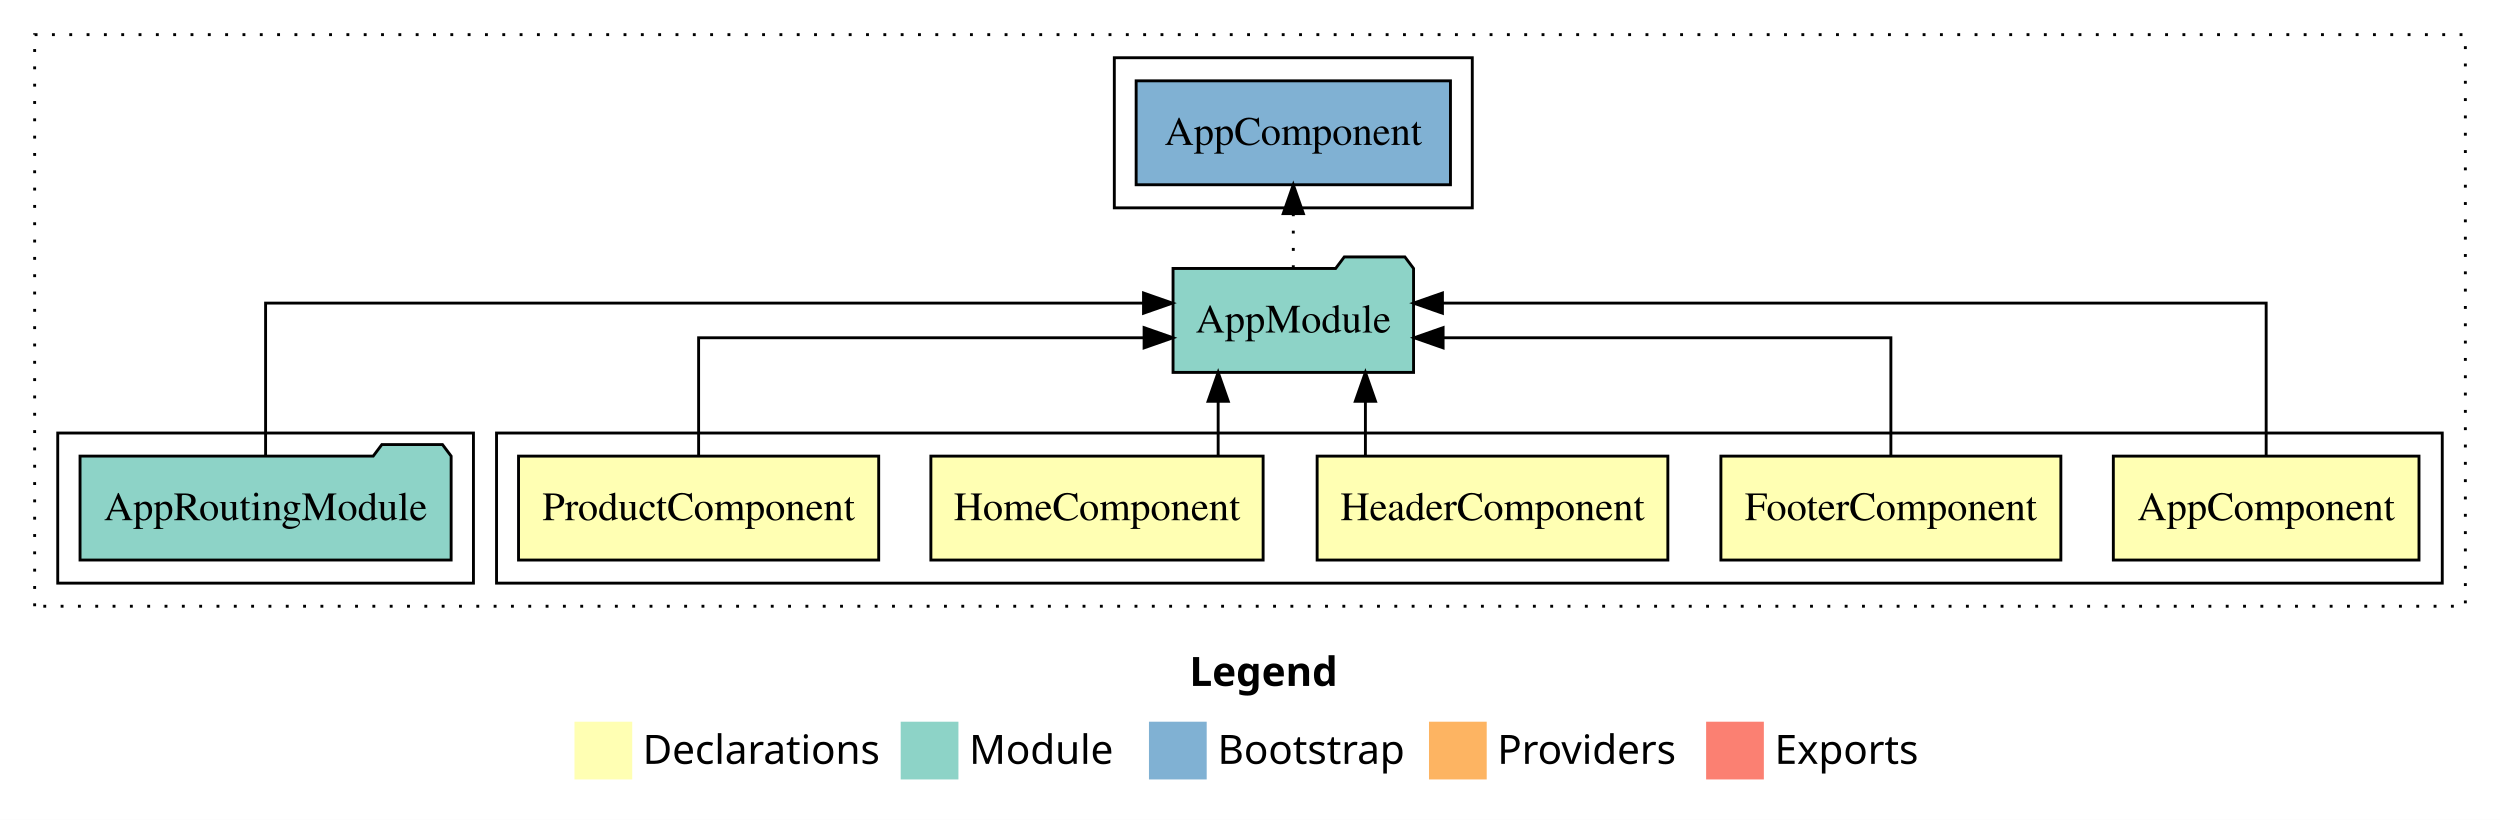
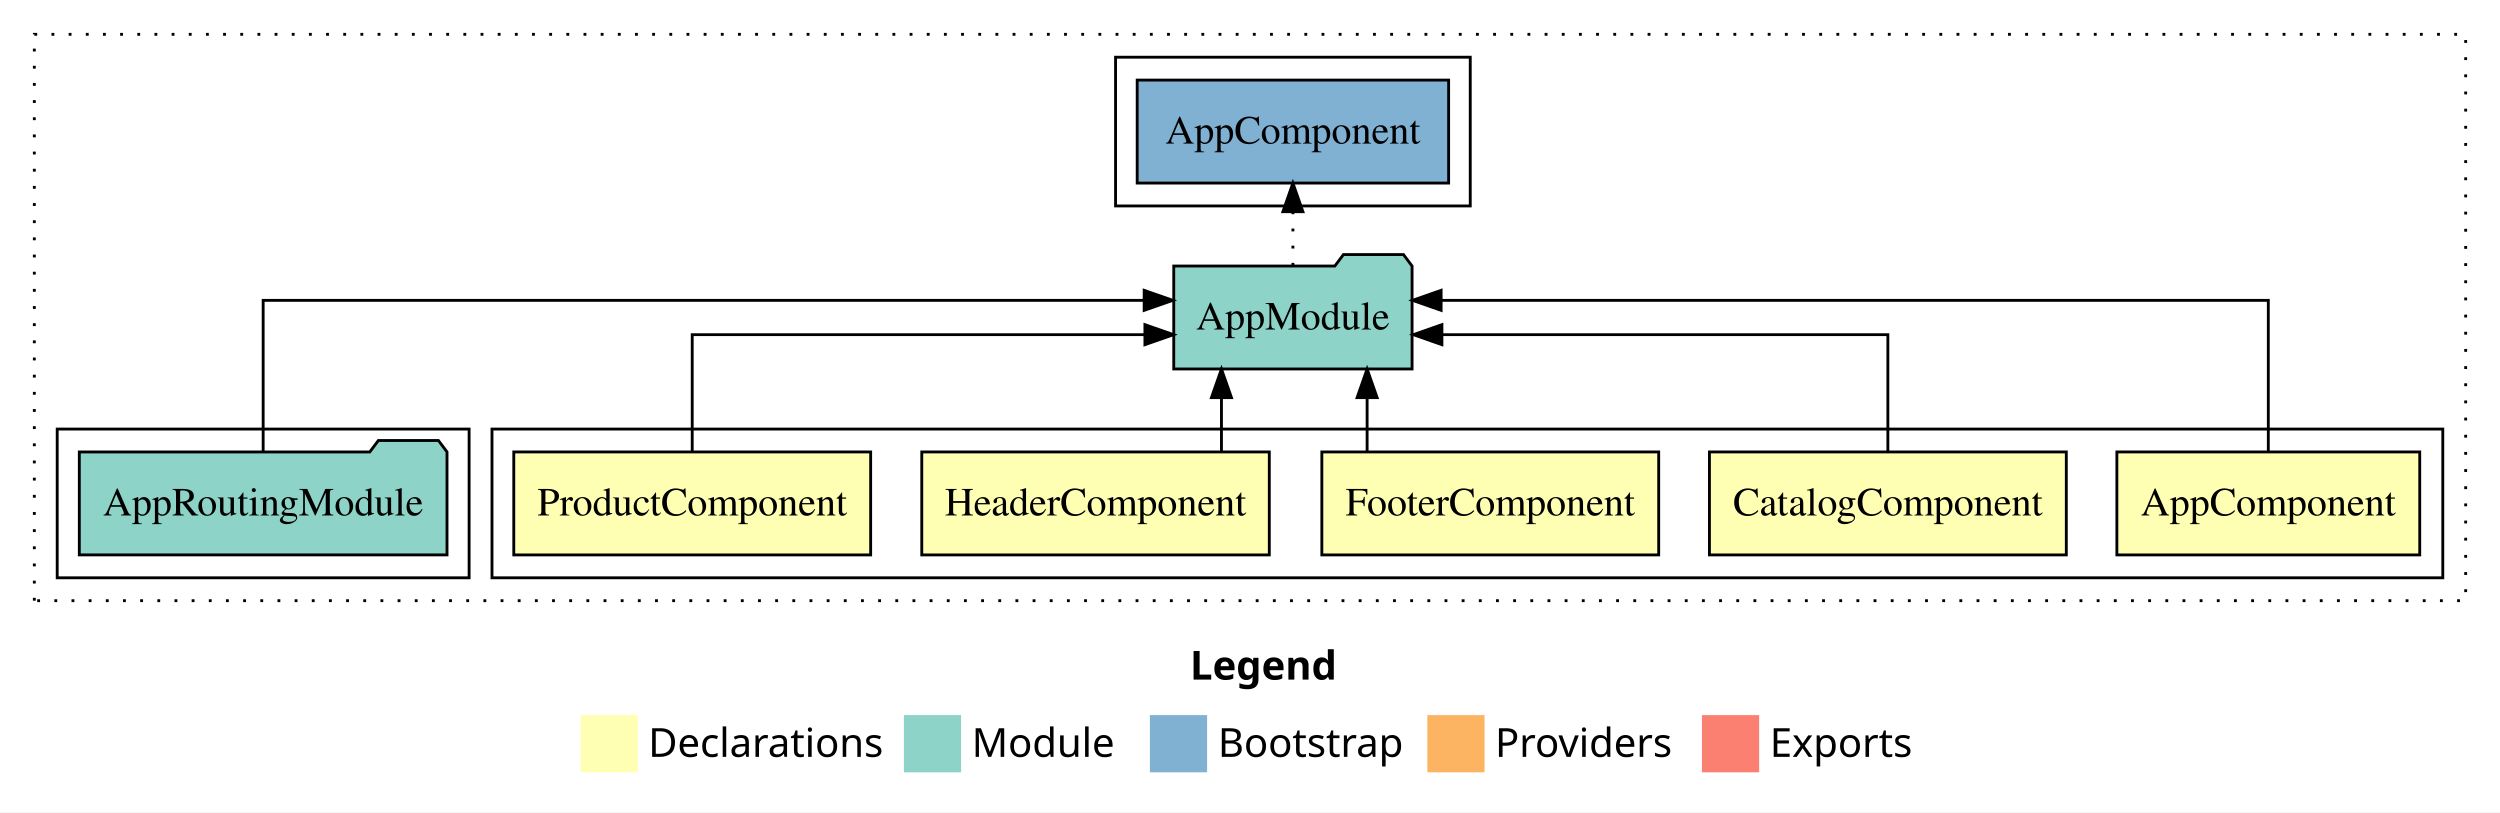
- <svg xmlns="http://www.w3.org/2000/svg" width="866pt" height="284pt" viewBox="0.00 0.00 866.00 284.00">
+ <svg xmlns="http://www.w3.org/2000/svg" width="874pt" height="284pt" viewBox="0.00 0.00 874.00 284.00">
  <g id="graph0" class="graph" transform="scale(1 1) rotate(0) translate(4 280)">
-     <polygon fill="#ffffff" stroke="transparent" points="-4,4 -4,-280 862,-280 862,4 -4,4" />
-     <text text-anchor="start" x="408.009" y="-42.4" font-family="sans-serif" font-weight="bold" font-size="14.00" fill="#000000">Legend</text>
-     <polygon fill="#ffffb3" stroke="transparent" points="195,-10 195,-30 215,-30 215,-10 195,-10" />
-     <text text-anchor="start" x="218.629" y="-15.4" font-family="sans-serif" font-size="14.00" fill="#000000">  Declarations</text>
-     <polygon fill="#8dd3c7" stroke="transparent" points="308,-10 308,-30 328,-30 328,-10 308,-10" />
-     <text text-anchor="start" x="331.725" y="-15.4" font-family="sans-serif" font-size="14.00" fill="#000000">  Module</text>
-     <polygon fill="#80b1d3" stroke="transparent" points="394,-10 394,-30 414,-30 414,-10 394,-10" />
-     <text text-anchor="start" x="417.781" y="-15.4" font-family="sans-serif" font-size="14.00" fill="#000000">  Bootstrap</text>
-     <polygon fill="#fdb462" stroke="transparent" points="491,-10 491,-30 511,-30 511,-10 491,-10" />
-     <text text-anchor="start" x="514.673" y="-15.4" font-family="sans-serif" font-size="14.00" fill="#000000">  Providers</text>
-     <polygon fill="#fb8072" stroke="transparent" points="587,-10 587,-30 607,-30 607,-10 587,-10" />
-     <text text-anchor="start" x="610.726" y="-15.4" font-family="sans-serif" font-size="14.00" fill="#000000">  Exports</text>
+     <polygon fill="#ffffff" stroke="transparent" points="-4,4 -4,-280 870,-280 870,4 -4,4" />
+     <text text-anchor="start" x="412.009" y="-42.4" font-family="sans-serif" font-weight="bold" font-size="14.00" fill="#000000">Legend</text>
+     <polygon fill="#ffffb3" stroke="transparent" points="199,-10 199,-30 219,-30 219,-10 199,-10" />
+     <text text-anchor="start" x="222.629" y="-15.4" font-family="sans-serif" font-size="14.00" fill="#000000">  Declarations</text>
+     <polygon fill="#8dd3c7" stroke="transparent" points="312,-10 312,-30 332,-30 332,-10 312,-10" />
+     <text text-anchor="start" x="335.725" y="-15.4" font-family="sans-serif" font-size="14.00" fill="#000000">  Module</text>
+     <polygon fill="#80b1d3" stroke="transparent" points="398,-10 398,-30 418,-30 418,-10 398,-10" />
+     <text text-anchor="start" x="421.781" y="-15.4" font-family="sans-serif" font-size="14.00" fill="#000000">  Bootstrap</text>
+     <polygon fill="#fdb462" stroke="transparent" points="495,-10 495,-30 515,-30 515,-10 495,-10" />
+     <text text-anchor="start" x="518.673" y="-15.4" font-family="sans-serif" font-size="14.00" fill="#000000">  Providers</text>
+     <polygon fill="#fb8072" stroke="transparent" points="591,-10 591,-30 611,-30 611,-10 591,-10" />
+     <text text-anchor="start" x="614.726" y="-15.4" font-family="sans-serif" font-size="14.00" fill="#000000">  Exports</text>
    <g id="clust1" class="cluster">
-       <polygon fill="none" stroke="#000000" stroke-dasharray="1,5" points="8,-70 8,-268 850,-268 850,-70 8,-70" />
+       <polygon fill="none" stroke="#000000" stroke-dasharray="1,5" points="8,-70 8,-268 858,-268 858,-70 8,-70" />
    </g>
    <g id="clust2" class="cluster">
-       <polygon fill="none" stroke="#000000" points="168,-78 168,-130 842,-130 842,-78 168,-78" />
+       <polygon fill="none" stroke="#000000" points="168,-78 168,-130 850,-130 850,-78 168,-78" />
    </g>
    <g id="clust8" class="cluster">
      <polygon fill="none" stroke="#000000" points="16,-78 16,-130 160,-130 160,-78 16,-78" />
    </g>
    <g id="clust10" class="cluster">
-       <polygon fill="none" stroke="#000000" points="382,-208 382,-260 506,-260 506,-208 382,-208" />
+       <polygon fill="none" stroke="#000000" points="386,-208 386,-260 510,-260 510,-208 386,-208" />
    </g>
    <g id="node1" class="node">
-       <polygon fill="#ffffb3" stroke="#000000" points="833.94,-122 728.06,-122 728.06,-86 833.94,-86 833.94,-122" />
-       <text text-anchor="middle" x="781" y="-99.8" font-family="Times,serif" font-size="14.00" fill="#000000">AppComponent</text>
+       <polygon fill="#ffffb3" stroke="#000000" points="841.94,-122 736.06,-122 736.06,-86 841.94,-86 841.94,-122" />
+       <text text-anchor="middle" x="789" y="-99.8" font-family="Times,serif" font-size="14.00" fill="#000000">AppComponent</text>
    </g>
    <g id="node6" class="node">
-       <polygon fill="#8dd3c7" stroke="#000000" points="485.657,-187 482.657,-191 461.657,-191 458.657,-187 402.343,-187 402.343,-151 485.657,-151 485.657,-187" />
-       <text text-anchor="middle" x="444" y="-164.8" font-family="Times,serif" font-size="14.00" fill="#000000">AppModule</text>
+       <polygon fill="#8dd3c7" stroke="#000000" points="489.657,-187 486.657,-191 465.657,-191 462.657,-187 406.343,-187 406.343,-151 489.657,-151 489.657,-187" />
+       <text text-anchor="middle" x="448" y="-164.8" font-family="Times,serif" font-size="14.00" fill="#000000">AppModule</text>
    </g>
    <g id="edge1" class="edge">
-       <path fill="none" stroke="#000000" d="M781,-122.284C781,-143.321 781,-175 781,-175 781,-175 495.661,-175 495.661,-175" />
-       <polygon fill="#000000" stroke="#000000" points="495.661,-171.5 485.661,-175 495.661,-178.5 495.661,-171.5" />
+       <path fill="none" stroke="#000000" d="M789,-122.284C789,-143.321 789,-175 789,-175 789,-175 499.813,-175 499.813,-175" />
+       <polygon fill="#000000" stroke="#000000" points="499.813,-171.5 489.813,-175 499.813,-178.5 499.813,-171.5" />
    </g>
    <g id="node2" class="node">
-       <polygon fill="#ffffb3" stroke="#000000" points="709.881,-122 592.119,-122 592.119,-86 709.881,-86 709.881,-122" />
-       <text text-anchor="middle" x="651" y="-99.8" font-family="Times,serif" font-size="14.00" fill="#000000">FooterComponent</text>
+       <polygon fill="#ffffb3" stroke="#000000" points="718.38,-122 593.62,-122 593.62,-86 718.38,-86 718.38,-122" />
+       <text text-anchor="middle" x="656" y="-99.8" font-family="Times,serif" font-size="14.00" fill="#000000">CatalogComponent</text>
    </g>
    <g id="edge2" class="edge">
-       <path fill="none" stroke="#000000" d="M651,-122.022C651,-139.373 651,-163 651,-163 651,-163 495.889,-163 495.889,-163" />
-       <polygon fill="#000000" stroke="#000000" points="495.89,-159.5 485.889,-163 495.889,-166.5 495.89,-159.5" />
+       <path fill="none" stroke="#000000" d="M656,-122.022C656,-139.373 656,-163 656,-163 656,-163 500.092,-163 500.092,-163" />
+       <polygon fill="#000000" stroke="#000000" points="500.092,-159.5 490.092,-163 500.092,-166.5 500.092,-159.5" />
    </g>
    <g id="node3" class="node">
-       <polygon fill="#ffffb3" stroke="#000000" points="573.744,-122 452.256,-122 452.256,-86 573.744,-86 573.744,-122" />
-       <text text-anchor="middle" x="513" y="-99.8" font-family="Times,serif" font-size="14.00" fill="#000000">HeaderComponent</text>
+       <polygon fill="#ffffb3" stroke="#000000" points="575.881,-122 458.119,-122 458.119,-86 575.881,-86 575.881,-122" />
+       <text text-anchor="middle" x="517" y="-99.8" font-family="Times,serif" font-size="14.00" fill="#000000">FooterComponent</text>
    </g>
    <g id="edge3" class="edge">
-       <path fill="none" stroke="#000000" d="M468.978,-122.106C468.978,-122.106 468.978,-140.991 468.978,-140.991" />
-       <polygon fill="#000000" stroke="#000000" points="465.478,-140.991 468.978,-150.991 472.478,-140.991 465.478,-140.991" />
+       <path fill="none" stroke="#000000" d="M473.944,-122.106C473.944,-122.106 473.944,-140.991 473.944,-140.991" />
+       <polygon fill="#000000" stroke="#000000" points="470.444,-140.991 473.944,-150.991 477.444,-140.991 470.444,-140.991" />
    </g>
    <g id="node4" class="node">
-       <polygon fill="#ffffb3" stroke="#000000" points="433.545,-122 318.455,-122 318.455,-86 433.545,-86 433.545,-122" />
-       <text text-anchor="middle" x="376" y="-99.8" font-family="Times,serif" font-size="14.00" fill="#000000">HomeComponent</text>
+       <polygon fill="#ffffb3" stroke="#000000" points="439.744,-122 318.256,-122 318.256,-86 439.744,-86 439.744,-122" />
+       <text text-anchor="middle" x="379" y="-99.8" font-family="Times,serif" font-size="14.00" fill="#000000">HeaderComponent</text>
    </g>
    <g id="edge4" class="edge">
-       <path fill="none" stroke="#000000" d="M417.972,-122.106C417.972,-122.106 417.972,-140.991 417.972,-140.991" />
-       <polygon fill="#000000" stroke="#000000" points="414.472,-140.991 417.972,-150.991 421.472,-140.991 414.472,-140.991" />
+       <path fill="none" stroke="#000000" d="M423.022,-122.106C423.022,-122.106 423.022,-140.991 423.022,-140.991" />
+       <polygon fill="#000000" stroke="#000000" points="419.522,-140.991 423.022,-150.991 426.522,-140.991 419.522,-140.991" />
    </g>
    <g id="node5" class="node">
      <polygon fill="#ffffb3" stroke="#000000" points="300.381,-122 175.619,-122 175.619,-86 300.381,-86 300.381,-122" />
      <text text-anchor="middle" x="238" y="-99.8" font-family="Times,serif" font-size="14.00" fill="#000000">ProductComponent</text>
    </g>
    <g id="edge5" class="edge">
-       <path fill="none" stroke="#000000" d="M238,-122.022C238,-139.373 238,-163 238,-163 238,-163 392.313,-163 392.313,-163" />
-       <polygon fill="#000000" stroke="#000000" points="392.313,-166.5 402.313,-163 392.313,-159.5 392.313,-166.5" />
+       <path fill="none" stroke="#000000" d="M238,-122.022C238,-139.373 238,-163 238,-163 238,-163 396.26,-163 396.26,-163" />
+       <polygon fill="#000000" stroke="#000000" points="396.26,-166.5 406.26,-163 396.26,-159.5 396.26,-166.5" />
    </g>
    <g id="node8" class="node">
-       <polygon fill="#80b1d3" stroke="#000000" points="498.439,-252 389.561,-252 389.561,-216 498.439,-216 498.439,-252" />
-       <text text-anchor="middle" x="444" y="-229.8" font-family="Times,serif" font-size="14.00" fill="#000000">AppComponent </text>
+       <polygon fill="#80b1d3" stroke="#000000" points="502.439,-252 393.561,-252 393.561,-216 502.439,-216 502.439,-252" />
+       <text text-anchor="middle" x="448" y="-229.8" font-family="Times,serif" font-size="14.00" fill="#000000">AppComponent </text>
    </g>
    <g id="edge7" class="edge">
-       <path fill="none" stroke="#000000" stroke-dasharray="1,5" d="M444,-187.106C444,-187.106 444,-205.991 444,-205.991" />
-       <polygon fill="#000000" stroke="#000000" points="440.5,-205.991 444,-215.991 447.5,-205.991 440.5,-205.991" />
+       <path fill="none" stroke="#000000" stroke-dasharray="1,5" d="M448,-187.106C448,-187.106 448,-205.991 448,-205.991" />
+       <polygon fill="#000000" stroke="#000000" points="444.5,-205.991 448,-215.991 451.5,-205.991 444.5,-205.991" />
    </g>
    <g id="node7" class="node">
      <polygon fill="#8dd3c7" stroke="#000000" points="152.274,-122 149.274,-126 128.274,-126 125.274,-122 23.726,-122 23.726,-86 152.274,-86 152.274,-122" />
      <text text-anchor="middle" x="88" y="-99.8" font-family="Times,serif" font-size="14.00" fill="#000000">AppRoutingModule</text>
    </g>
    <g id="edge6" class="edge">
-       <path fill="none" stroke="#000000" d="M88,-122.284C88,-143.321 88,-175 88,-175 88,-175 392.115,-175 392.115,-175" />
-       <polygon fill="#000000" stroke="#000000" points="392.115,-178.5 402.115,-175 392.115,-171.5 392.115,-178.5" />
+       <path fill="none" stroke="#000000" d="M88,-122.284C88,-143.321 88,-175 88,-175 88,-175 395.999,-175 395.999,-175" />
+       <polygon fill="#000000" stroke="#000000" points="395.999,-178.5 405.999,-175 395.999,-171.5 395.999,-178.5" />
    </g>
  </g>
</svg>
